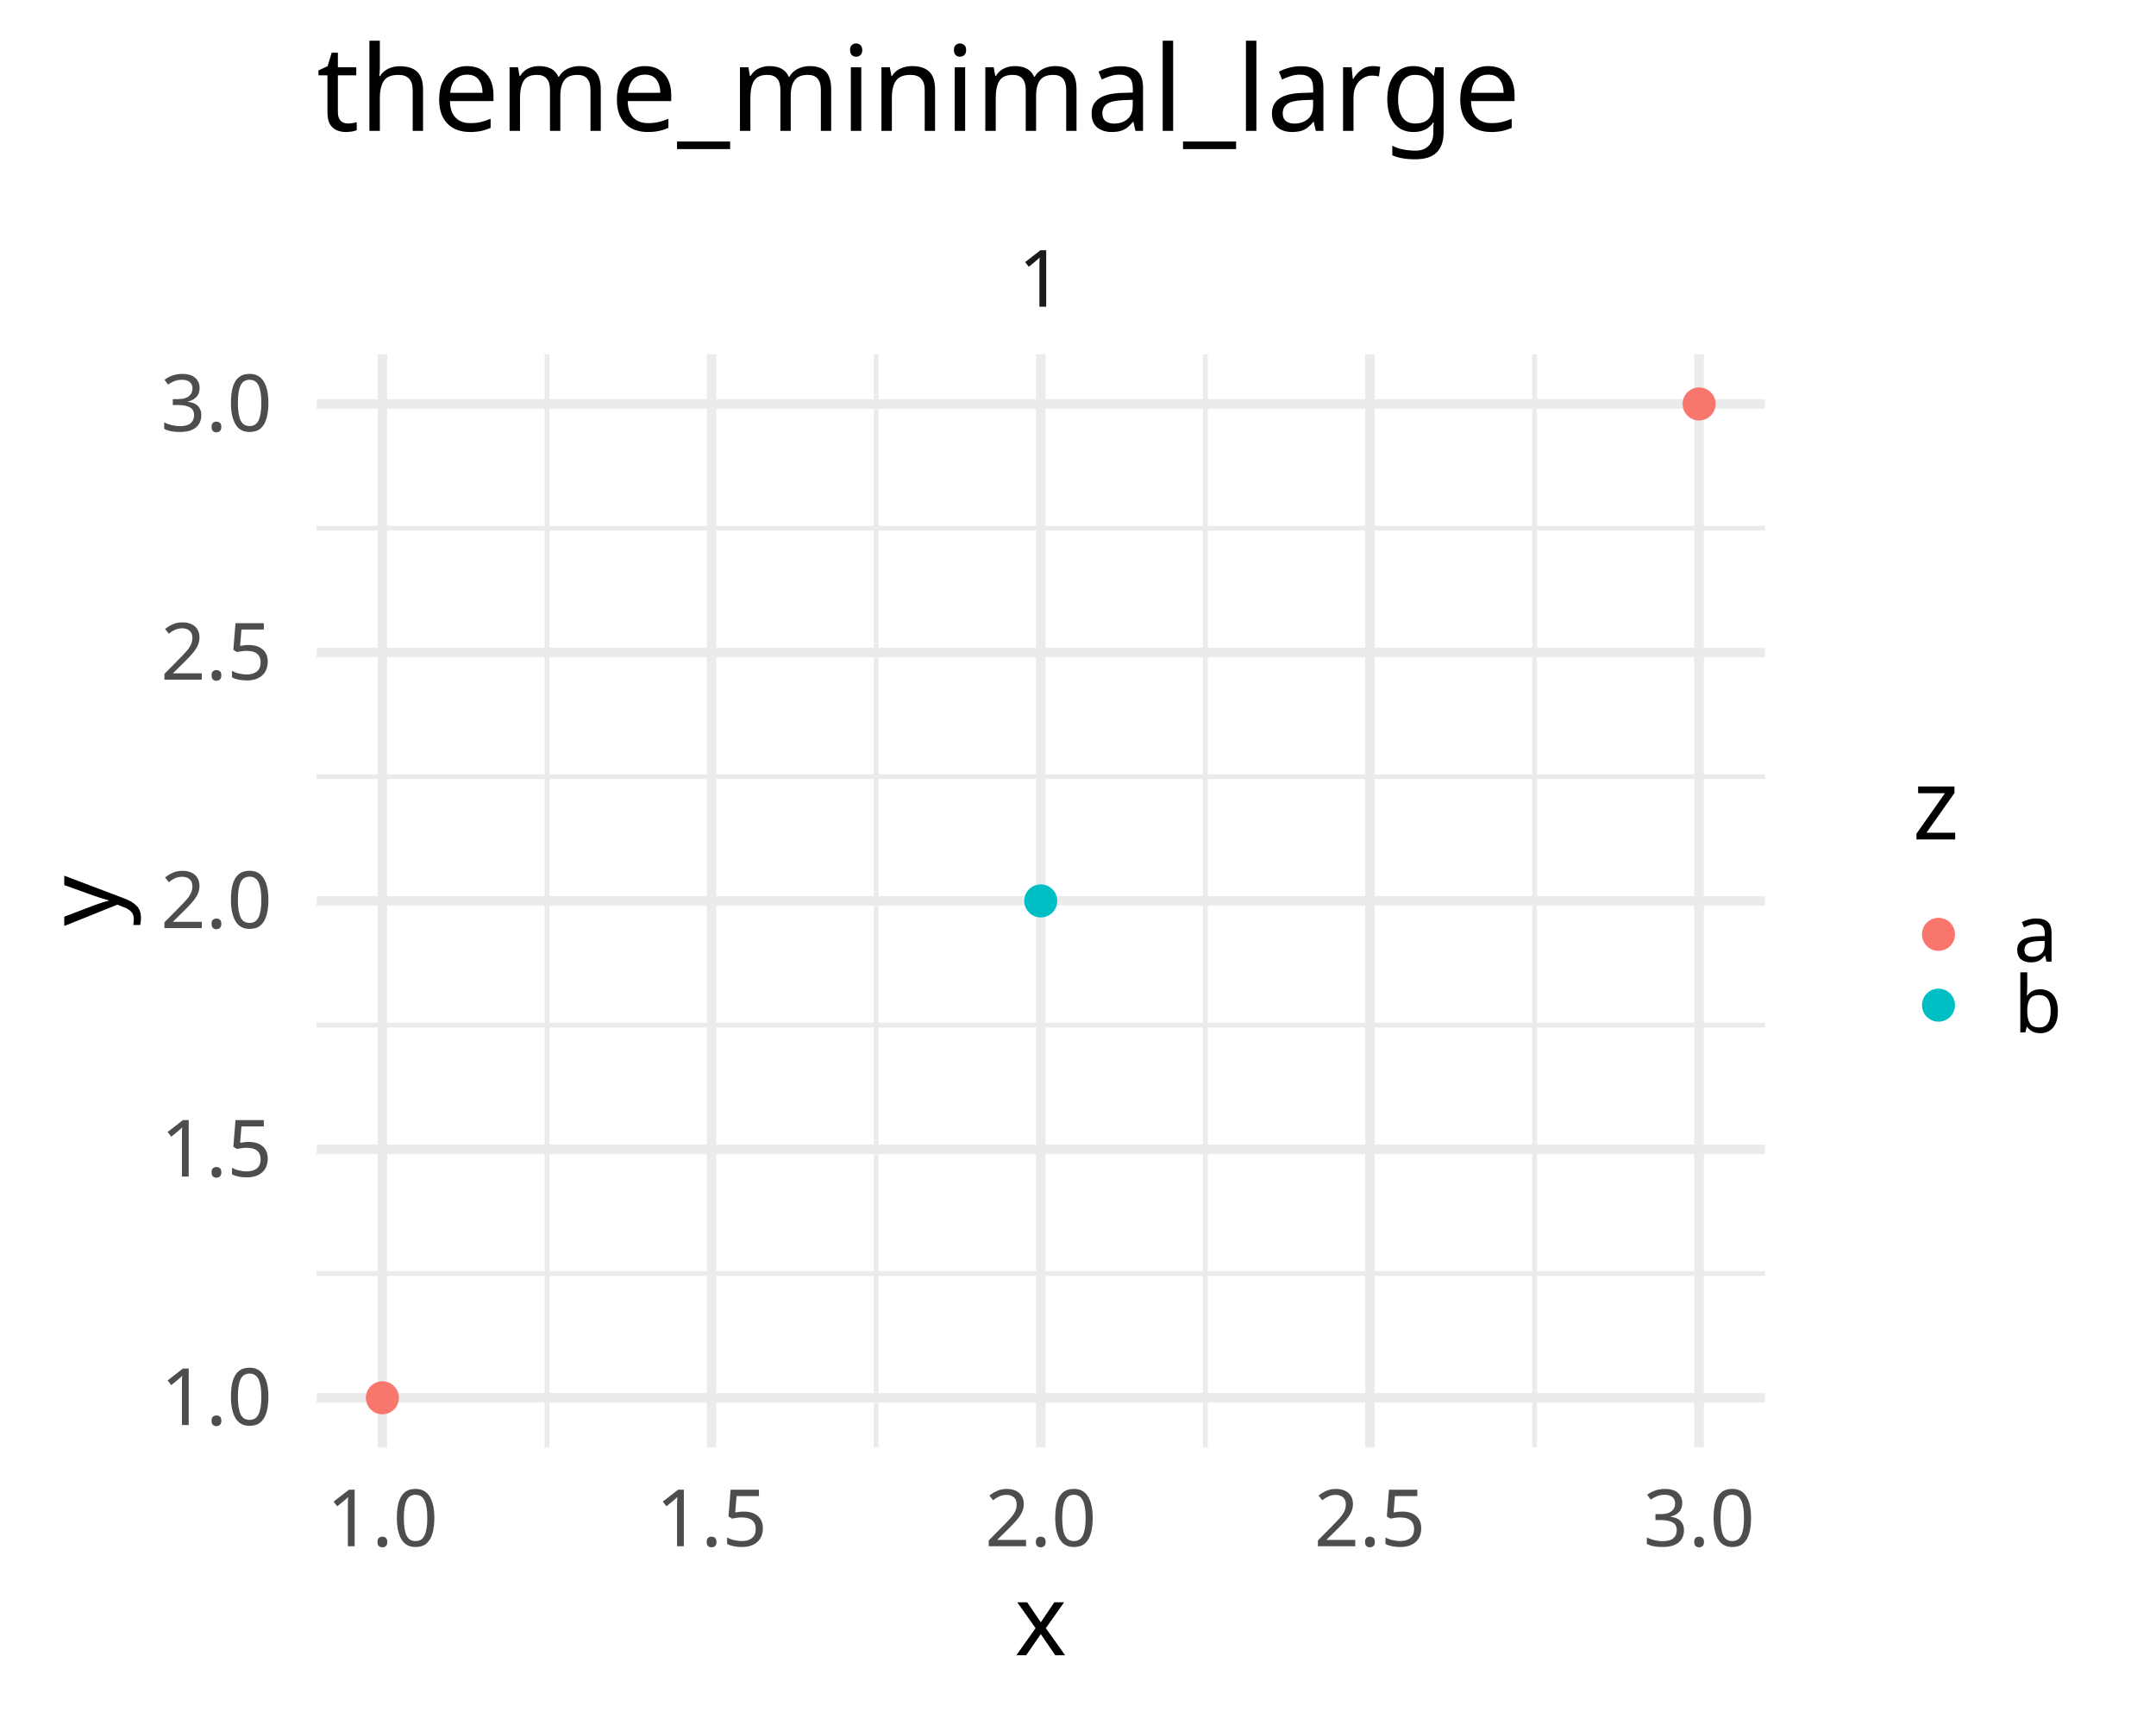
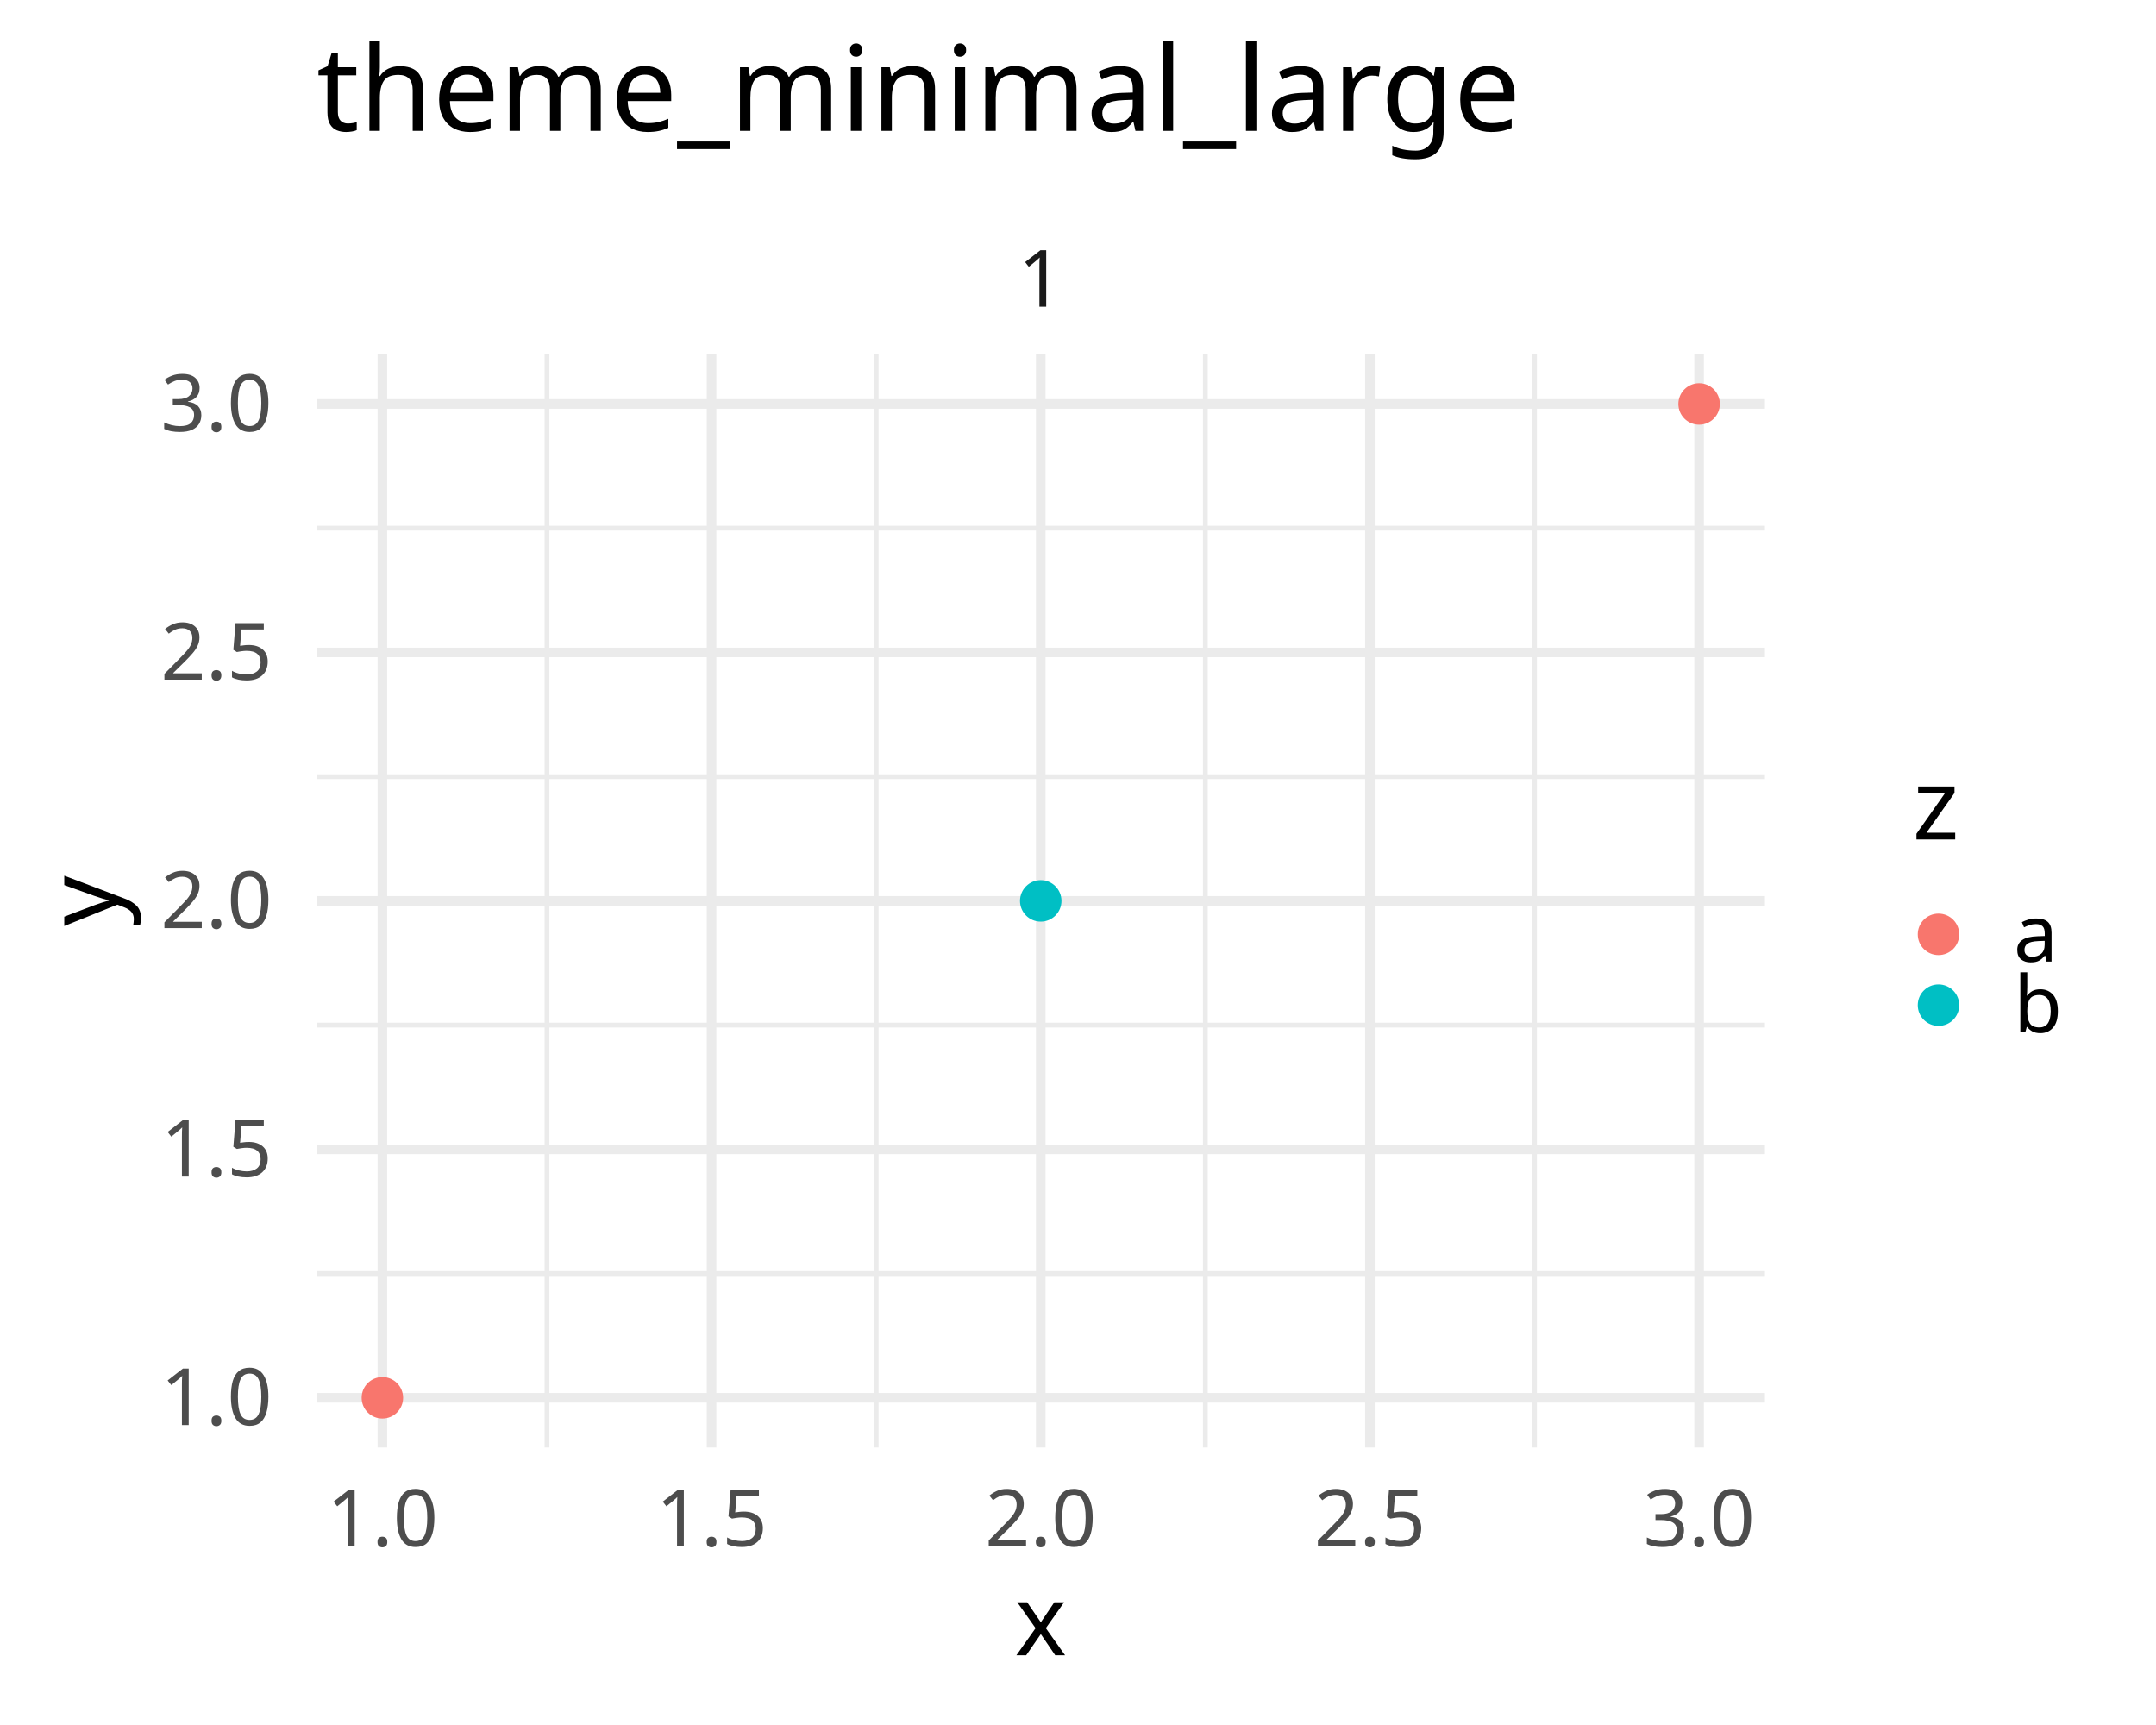
<svg xmlns="http://www.w3.org/2000/svg" class="svglite" data-engine-version="2.0" width="720.00pt" height="576.00pt" viewBox="0 0 720.00 576.00">
  <defs>
    <style type="text/css">
    .svglite line, .svglite polyline, .svglite polygon, .svglite path, .svglite rect, .svglite circle {
      fill: none;
      stroke: #000000;
      stroke-linecap: round;
      stroke-linejoin: round;
      stroke-miterlimit: 10.00;
    }
  </style>
  </defs>
  <rect width="100%" height="100%" style="stroke: none; fill: #FFFFFF;" />
  <defs>
    <clipPath id="cpMC4wMHw3MjAuMDB8MC4wMHw1NzYuMDA=">
      <rect x="0.00" y="0.00" width="720.00" height="576.00" />
    </clipPath>
  </defs>
  <g clip-path="url(#cpMC4wMHw3MjAuMDB8MC4wMHw1NzYuMDA=)">
</g>
  <defs>
    <clipPath id="cpMTA1LjcxfDU4OS40MXwxMTguMzB8NDgzLjM0">
      <rect x="105.71" y="118.30" width="483.69" height="365.04" />
    </clipPath>
  </defs>
  <g clip-path="url(#cpMTA1LjcxfDU4OS40MXwxMTguMzB8NDgzLjM0)">
    <polyline points="105.71,425.26 589.41,425.26 " style="stroke-width: 1.60; stroke: #EBEBEB; stroke-linecap: butt;" />
    <polyline points="105.71,342.30 589.41,342.30 " style="stroke-width: 1.60; stroke: #EBEBEB; stroke-linecap: butt;" />
    <polyline points="105.71,259.34 589.41,259.34 " style="stroke-width: 1.60; stroke: #EBEBEB; stroke-linecap: butt;" />
    <polyline points="105.71,176.37 589.41,176.37 " style="stroke-width: 1.60; stroke: #EBEBEB; stroke-linecap: butt;" />
    <polyline points="182.67,483.34 182.67,118.30 " style="stroke-width: 1.60; stroke: #EBEBEB; stroke-linecap: butt;" />
    <polyline points="292.60,483.34 292.60,118.30 " style="stroke-width: 1.60; stroke: #EBEBEB; stroke-linecap: butt;" />
    <polyline points="402.53,483.34 402.53,118.30 " style="stroke-width: 1.60; stroke: #EBEBEB; stroke-linecap: butt;" />
    <polyline points="512.46,483.34 512.46,118.30 " style="stroke-width: 1.60; stroke: #EBEBEB; stroke-linecap: butt;" />
    <polyline points="105.71,466.74 589.41,466.74 " style="stroke-width: 3.20; stroke: #EBEBEB; stroke-linecap: butt;" />
    <polyline points="105.71,383.78 589.41,383.78 " style="stroke-width: 3.20; stroke: #EBEBEB; stroke-linecap: butt;" />
    <polyline points="105.71,300.82 589.41,300.82 " style="stroke-width: 3.20; stroke: #EBEBEB; stroke-linecap: butt;" />
    <polyline points="105.71,217.86 589.41,217.86 " style="stroke-width: 3.20; stroke: #EBEBEB; stroke-linecap: butt;" />
    <polyline points="105.71,134.89 589.41,134.89 " style="stroke-width: 3.20; stroke: #EBEBEB; stroke-linecap: butt;" />
    <polyline points="127.70,483.34 127.70,118.30 " style="stroke-width: 3.20; stroke: #EBEBEB; stroke-linecap: butt;" />
    <polyline points="237.63,483.34 237.63,118.30 " style="stroke-width: 3.20; stroke: #EBEBEB; stroke-linecap: butt;" />
    <polyline points="347.56,483.34 347.56,118.30 " style="stroke-width: 3.20; stroke: #EBEBEB; stroke-linecap: butt;" />
    <polyline points="457.49,483.34 457.49,118.30 " style="stroke-width: 3.20; stroke: #EBEBEB; stroke-linecap: butt;" />
    <polyline points="567.42,483.34 567.42,118.30 " style="stroke-width: 3.20; stroke: #EBEBEB; stroke-linecap: butt;" />
-     <circle cx="127.70" cy="466.74" r="5.16" style="stroke-width: 0.71; stroke: #F8766D; fill: #F8766D;" />
-     <circle cx="347.56" cy="300.82" r="5.16" style="stroke-width: 0.71; stroke: #00BFC4; fill: #00BFC4;" />
-     <circle cx="567.42" cy="134.89" r="5.16" style="stroke-width: 0.71; stroke: #F8766D; fill: #F8766D;" />
+     <circle cx="127.70" cy="466.74" r="5.86" style="stroke-width: 2.13; stroke: #F8766D; fill: #F8766D;" />
+     <circle cx="347.56" cy="300.82" r="5.86" style="stroke-width: 2.13; stroke: #00BFC4; fill: #00BFC4;" />
+     <circle cx="567.42" cy="134.89" r="5.86" style="stroke-width: 2.13; stroke: #F8766D; fill: #F8766D;" />
  </g>
  <g clip-path="url(#cpMC4wMHw3MjAuMDB8MC4wMHw1NzYuMDA=)">
</g>
  <defs>
    <clipPath id="cpMTA1LjcxfDU4OS40MXw2OC4zNXwxMTguMzA=">
      <rect x="105.71" y="68.35" width="483.69" height="49.95" />
    </clipPath>
  </defs>
  <g clip-path="url(#cpMTA1LjcxfDU4OS40MXw2OC4zNXwxMTguMzA=)">
    <text x="347.56" y="102.41" text-anchor="middle" style="font-size: 26.40px; fill: #1A1A1A; font-family: sans;" textLength="14.68px" lengthAdjust="spacingAndGlyphs">1</text>
  </g>
  <g clip-path="url(#cpMC4wMHw3MjAuMDB8MC4wMHw1NzYuMDA=)">
    <text x="127.70" y="516.30" text-anchor="middle" style="font-size: 26.40px; fill: #4D4D4D; font-family: sans;" textLength="36.70px" lengthAdjust="spacingAndGlyphs">1.0</text>
    <text x="237.63" y="516.30" text-anchor="middle" style="font-size: 26.40px; fill: #4D4D4D; font-family: sans;" textLength="36.70px" lengthAdjust="spacingAndGlyphs">1.5</text>
    <text x="347.56" y="516.30" text-anchor="middle" style="font-size: 26.40px; fill: #4D4D4D; font-family: sans;" textLength="36.70px" lengthAdjust="spacingAndGlyphs">2.0</text>
    <text x="457.49" y="516.30" text-anchor="middle" style="font-size: 26.40px; fill: #4D4D4D; font-family: sans;" textLength="36.70px" lengthAdjust="spacingAndGlyphs">2.5</text>
    <text x="567.42" y="516.30" text-anchor="middle" style="font-size: 26.40px; fill: #4D4D4D; font-family: sans;" textLength="36.70px" lengthAdjust="spacingAndGlyphs">3.0</text>
    <text x="90.92" y="475.83" text-anchor="end" style="font-size: 26.40px; fill: #4D4D4D; font-family: sans;" textLength="36.70px" lengthAdjust="spacingAndGlyphs">1.0</text>
    <text x="90.92" y="392.87" text-anchor="end" style="font-size: 26.40px; fill: #4D4D4D; font-family: sans;" textLength="36.70px" lengthAdjust="spacingAndGlyphs">1.5</text>
    <text x="90.92" y="309.90" text-anchor="end" style="font-size: 26.40px; fill: #4D4D4D; font-family: sans;" textLength="36.70px" lengthAdjust="spacingAndGlyphs">2.0</text>
    <text x="90.92" y="226.94" text-anchor="end" style="font-size: 26.40px; fill: #4D4D4D; font-family: sans;" textLength="36.70px" lengthAdjust="spacingAndGlyphs">2.5</text>
    <text x="90.92" y="143.98" text-anchor="end" style="font-size: 26.40px; fill: #4D4D4D; font-family: sans;" textLength="36.70px" lengthAdjust="spacingAndGlyphs">3.0</text>
    <text x="347.56" y="552.71" text-anchor="middle" style="font-size: 33.00px; font-family: sans;" textLength="16.51px" lengthAdjust="spacingAndGlyphs">x</text>
    <text transform="translate(39.15,300.82) rotate(-90)" text-anchor="middle" style="font-size: 33.00px; font-family: sans;" textLength="16.51px" lengthAdjust="spacingAndGlyphs">y</text>
    <text x="638.72" y="280.31" style="font-size: 33.00px; font-family: sans;" textLength="16.51px" lengthAdjust="spacingAndGlyphs">z</text>
-     <circle cx="647.36" cy="311.99" r="5.16" style="stroke-width: 0.71; stroke: #F8766D; fill: #F8766D;" />
-     <circle cx="647.36" cy="335.64" r="5.16" style="stroke-width: 0.71; stroke: #00BFC4; fill: #00BFC4;" />
+     <circle cx="647.36" cy="311.99" r="5.86" style="stroke-width: 2.13; stroke: #F8766D; fill: #F8766D;" />
+     <circle cx="647.36" cy="335.64" r="5.86" style="stroke-width: 2.13; stroke: #00BFC4; fill: #00BFC4;" />
    <text x="672.44" y="321.08" style="font-size: 26.40px; font-family: sans;" textLength="14.68px" lengthAdjust="spacingAndGlyphs">a</text>
    <text x="672.44" y="344.73" style="font-size: 26.40px; font-family: sans;" textLength="14.68px" lengthAdjust="spacingAndGlyphs">b</text>
    <text x="105.71" y="43.69" style="font-size: 39.60px; font-family: sans;" textLength="378.62px" lengthAdjust="spacingAndGlyphs">theme_minimal_large</text>
  </g>
</svg>
